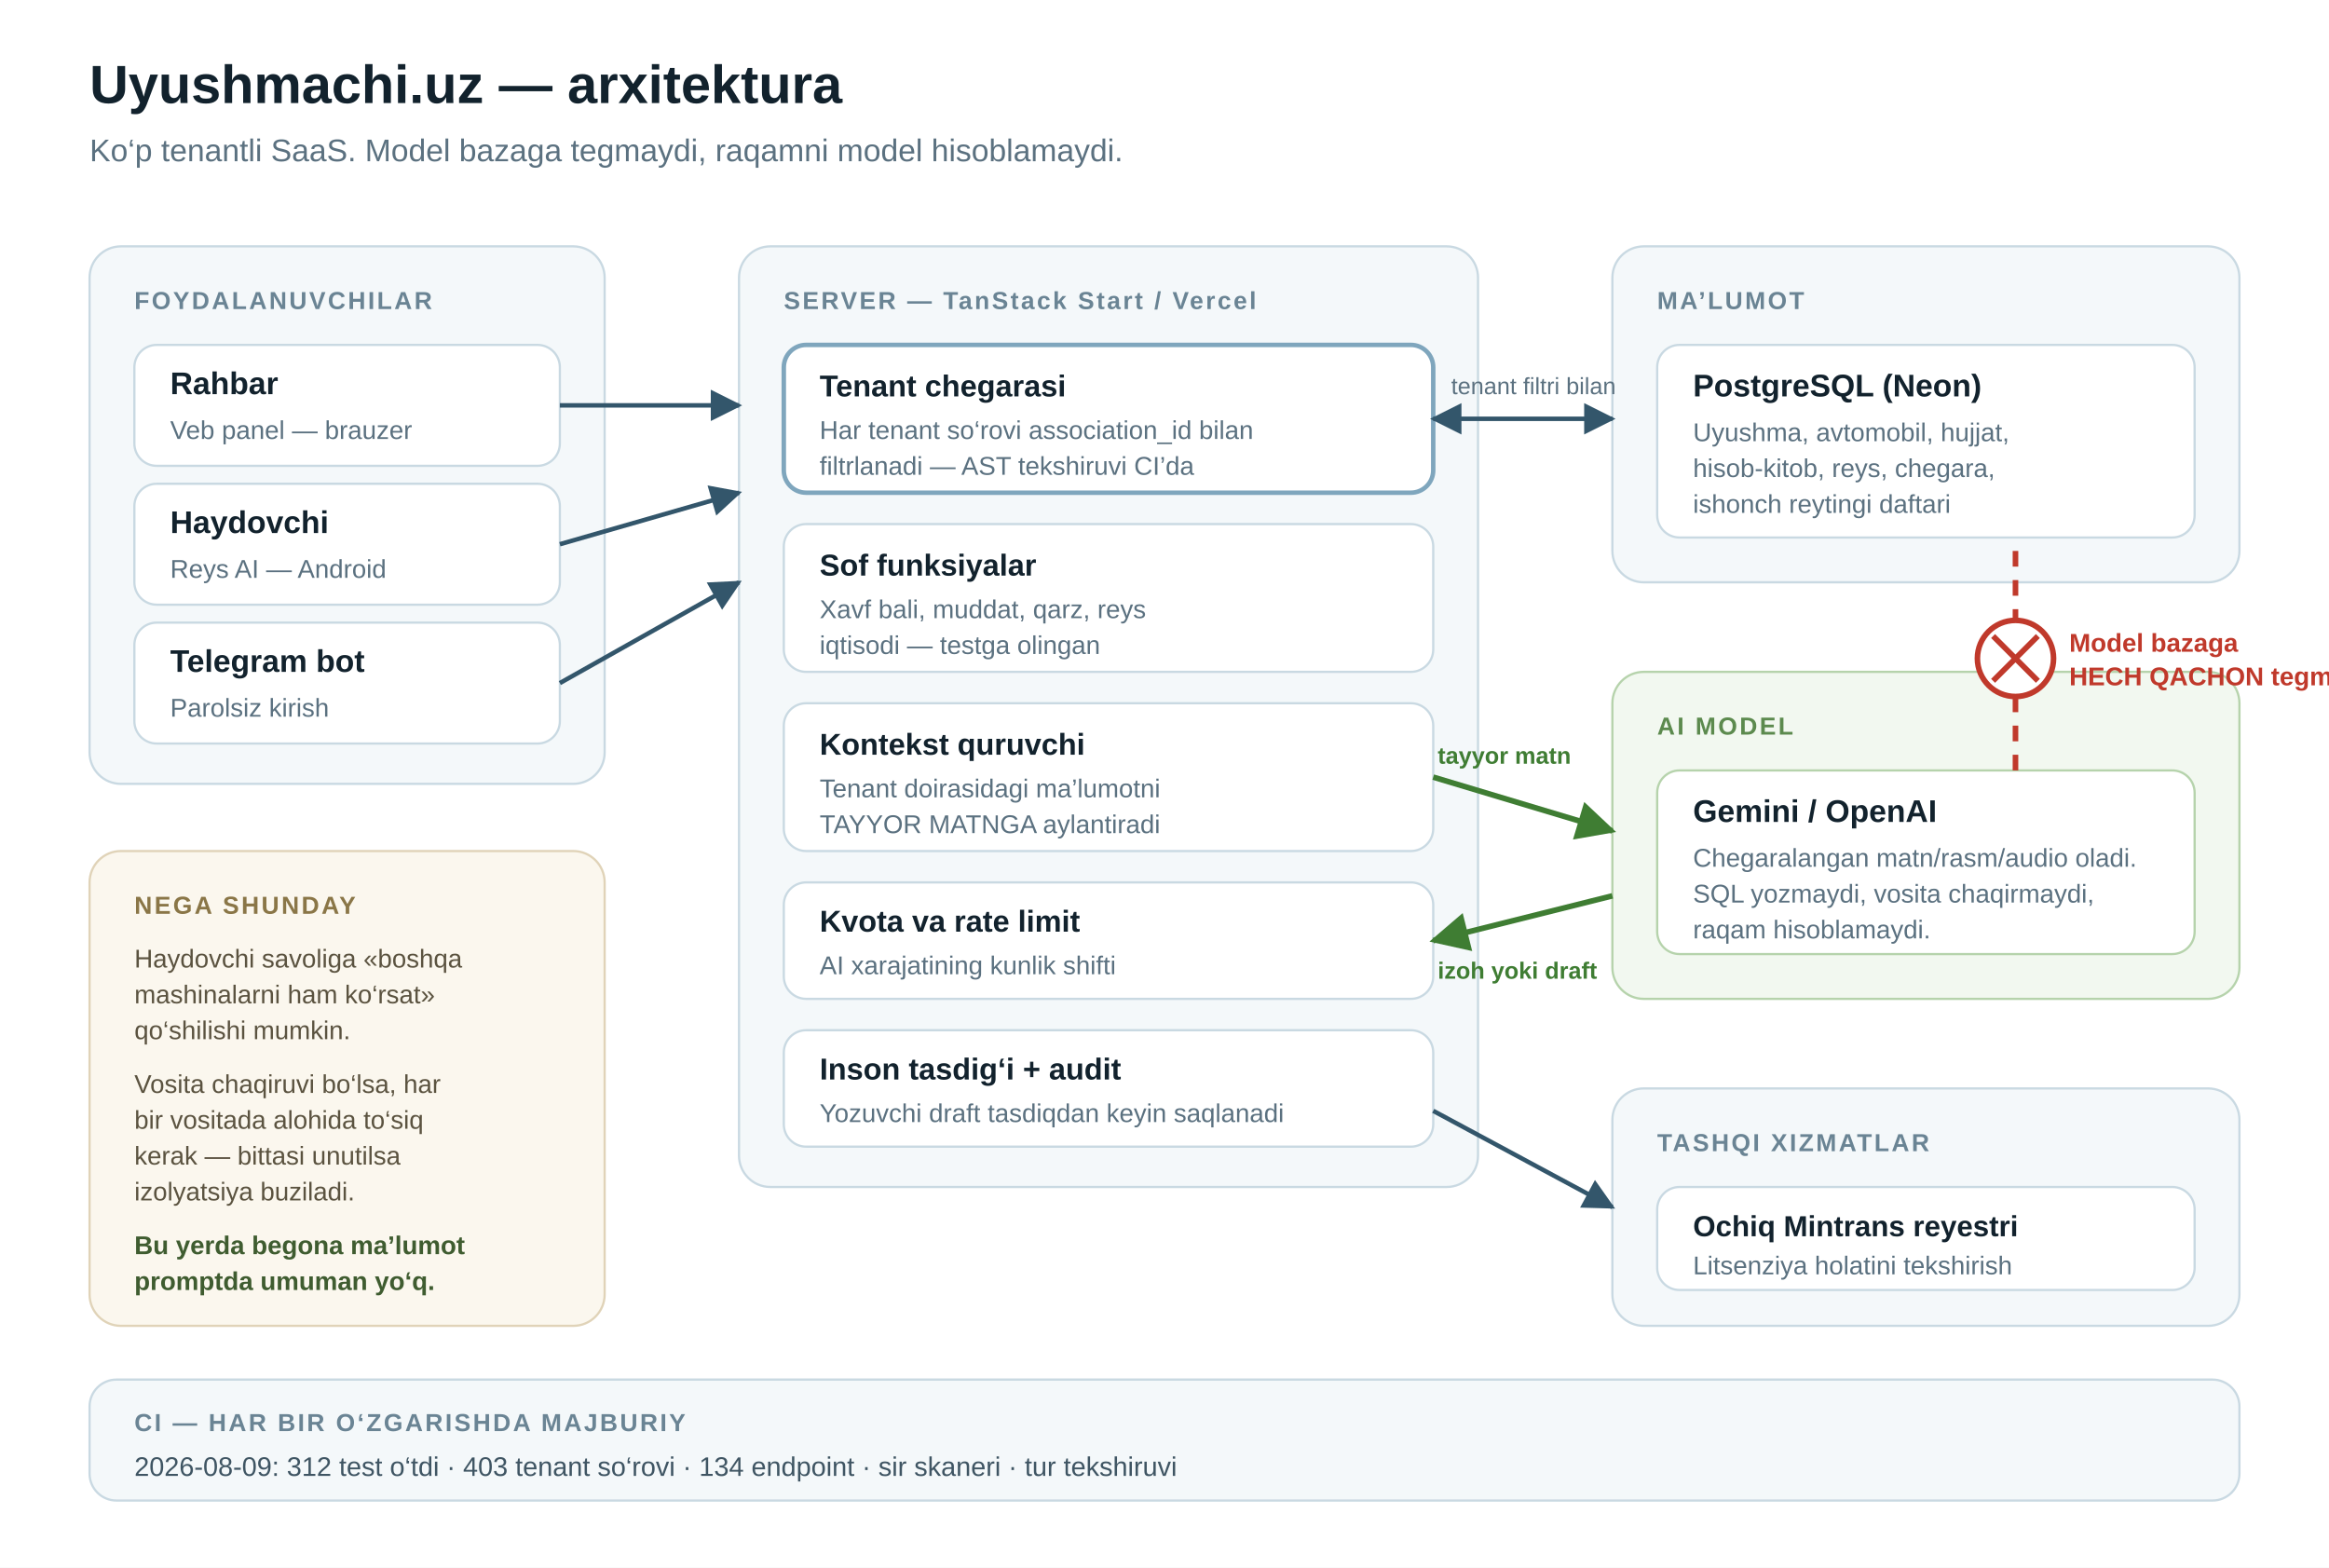
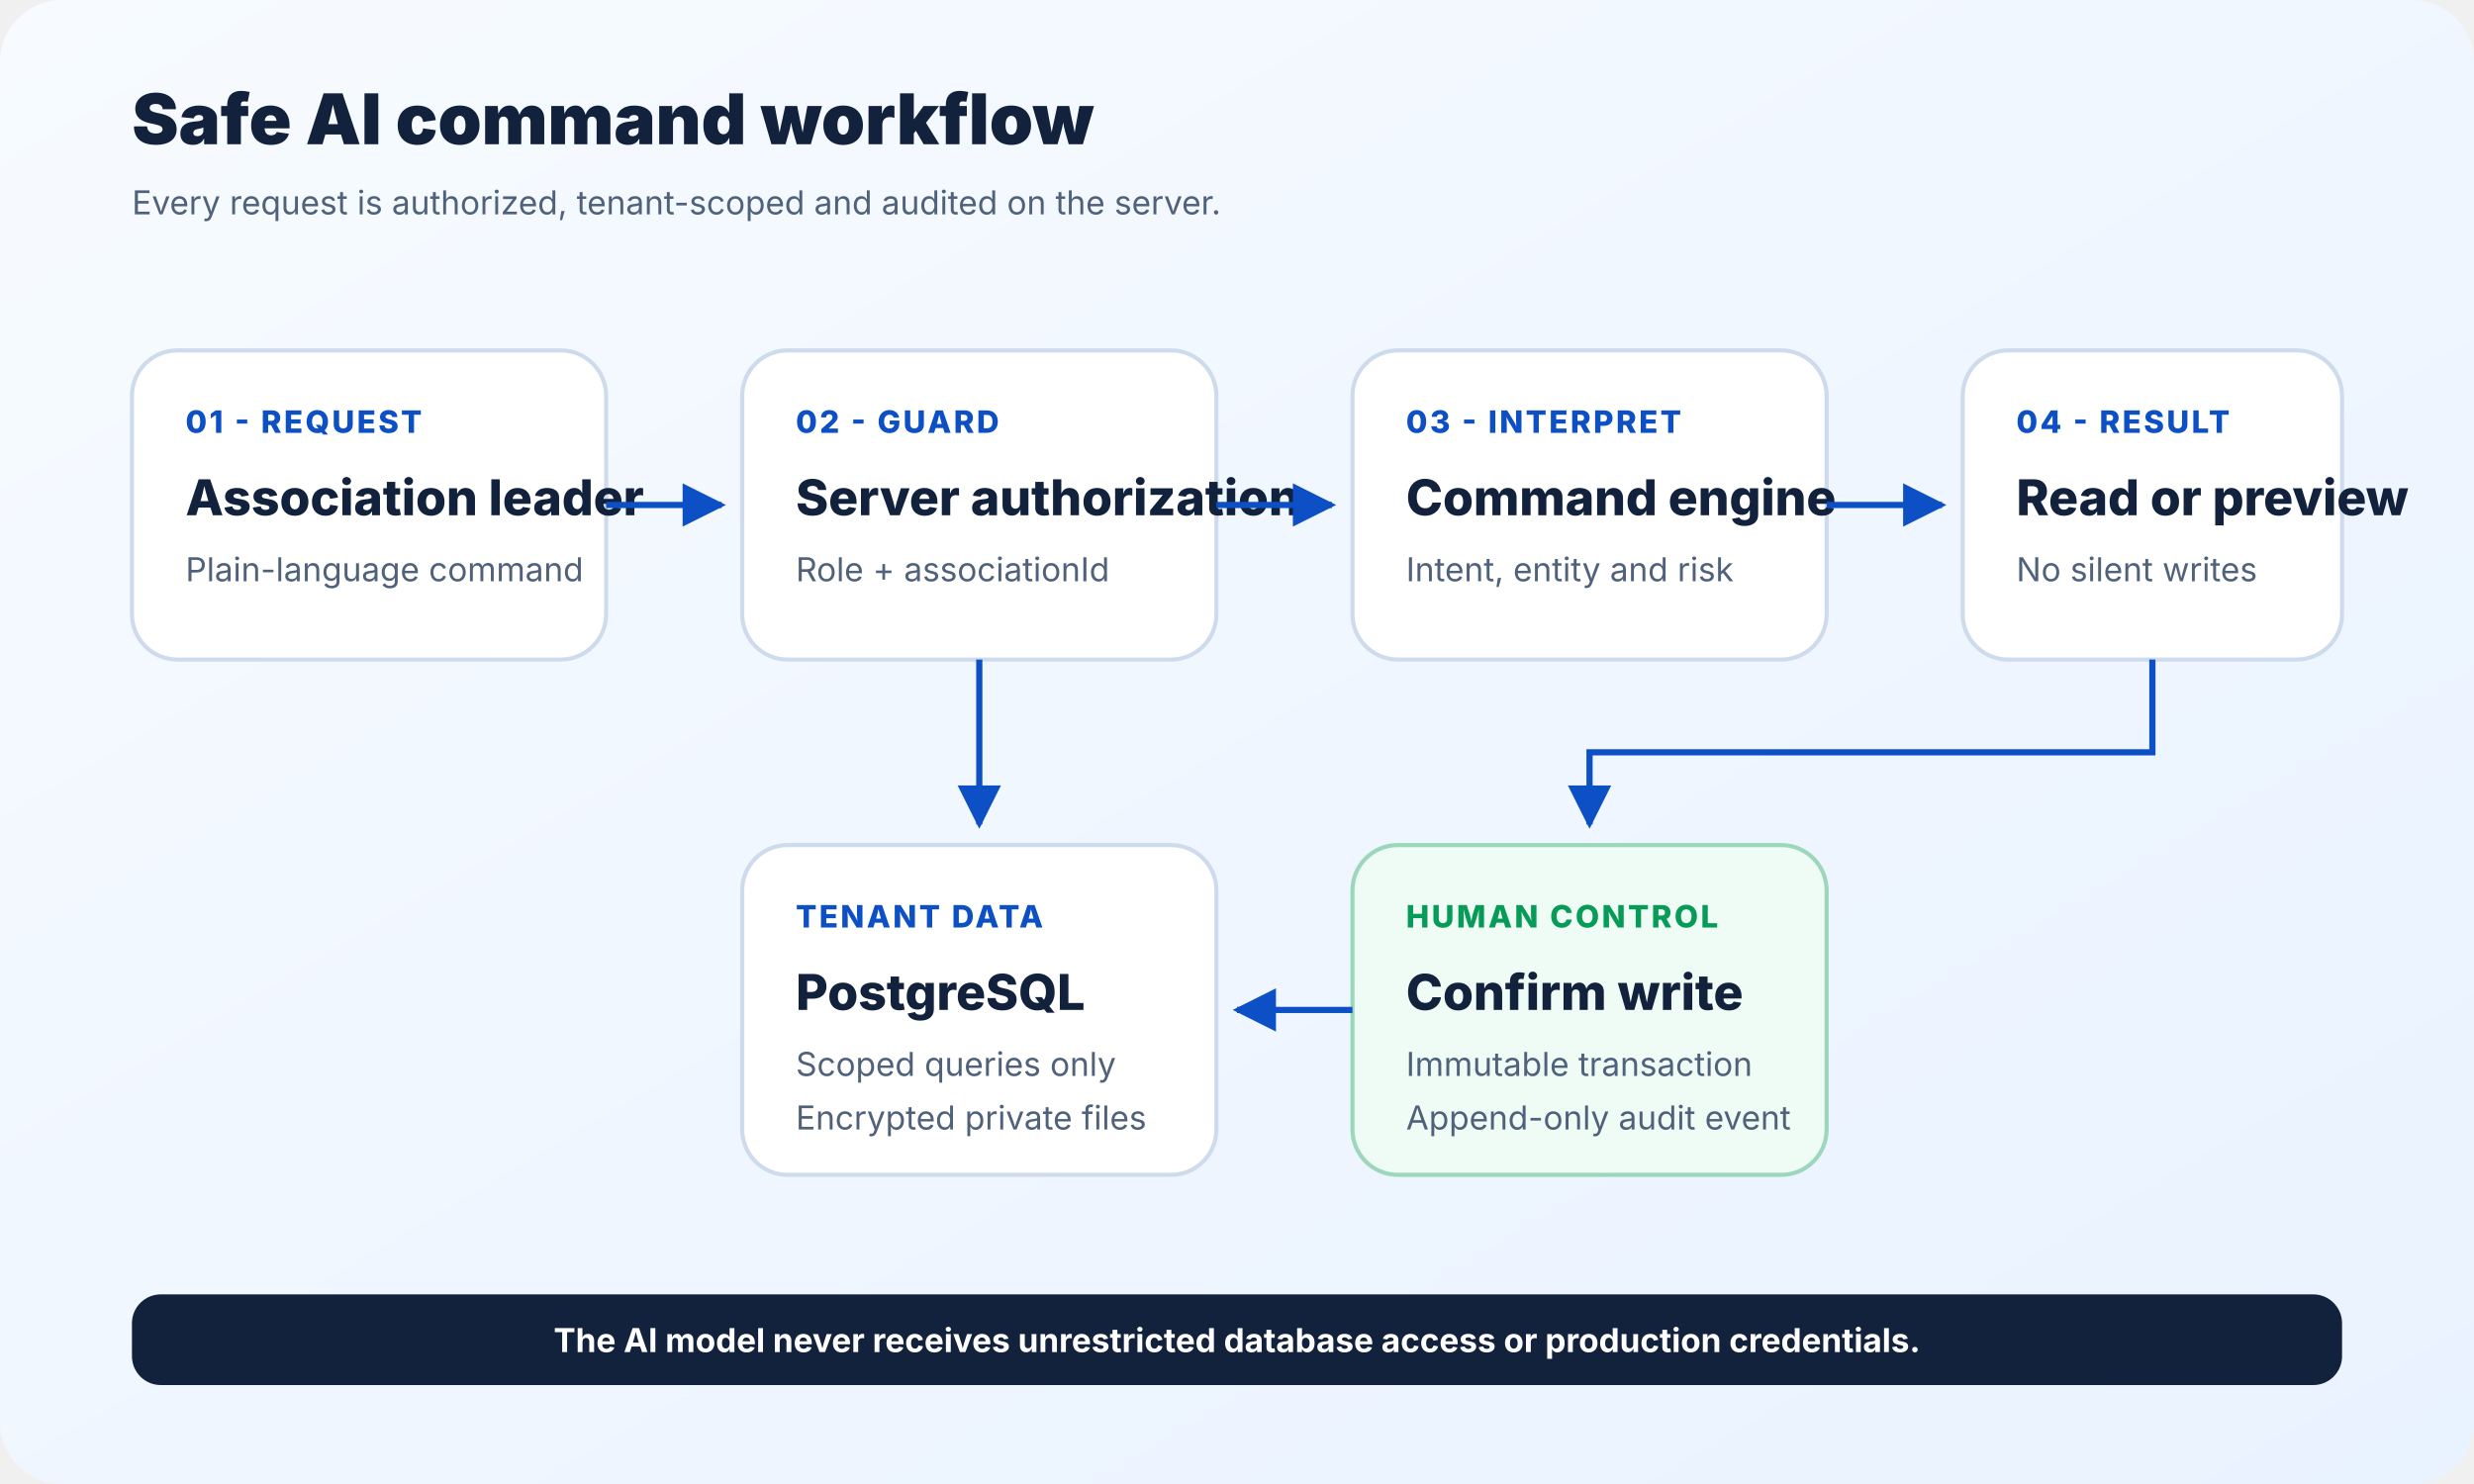
- <svg xmlns="http://www.w3.org/2000/svg" viewBox="0 0 1040 700" width="1040" height="700" font-family="Segoe UI, Arial, sans-serif">
+ <svg xmlns="http://www.w3.org/2000/svg" viewBox="0 0 1200 720" role="img" aria-labelledby="title description">
  <defs>
+     <linearGradient id="bg" x1="0" y1="0" x2="1" y2="1">
+       <stop offset="0" stop-color="#f7fbff" />
+       <stop offset="1" stop-color="#e9f2ff" />
+     </linearGradient>
    <marker id="arrow" viewBox="0 0 10 10" refX="9" refY="5" markerWidth="7" markerHeight="7" orient="auto-start-reverse">
-       <path d="M 0 0 L 10 5 L 0 10 z" fill="#33566b" />
+       <path d="M0 0 10 5 0 10Z" fill="#0d4fc4" />
    </marker>
-     <marker id="arrowGreen" viewBox="0 0 10 10" refX="9" refY="5" markerWidth="7" markerHeight="7" orient="auto-start-reverse">
-       <path d="M 0 0 L 10 5 L 0 10 z" fill="#3f7d33" />
-     </marker>
+     <style>
+       text { font-family: Inter, Segoe UI, Arial, sans-serif; fill: #12213c; }
+       .label { font-size: 15px; font-weight: 800; letter-spacing: 1.2px; fill: #0d4fc4; }
+       .title { font-size: 24px; font-weight: 800; }
+       .body { font-size: 16px; fill: #50627b; }
+       .green { fill: #079b58; }
+       .footer { fill: #ffffff; }
+       .card { fill: #ffffff; stroke: #cedbec; stroke-width: 2; }
+       .flow { fill: none; stroke: #0d4fc4; stroke-width: 3; marker-end: url(#arrow); }
+     </style>
  </defs>
-   <rect width="1040" height="700" fill="#ffffff" />
-   <text x="40" y="46" font-size="24" font-weight="700" fill="#12222d">Uyushmachi.uz — arxitektura</text>
-   <text x="40" y="72" font-size="14" fill="#5b7180">Ko‘p tenantli SaaS. Model bazaga tegmaydi, raqamni model hisoblamaydi.</text>
-   <rect x="40" y="110" width="230" height="240" rx="14" fill="#f4f8fa" stroke="#c9d9e2" />
-   <text x="60" y="138" font-size="11" font-weight="800" fill="#6a8494" letter-spacing="1">FOYDALANUVCHILAR</text>
-   <rect x="60" y="154" width="190" height="54" rx="10" fill="#ffffff" stroke="#c9d9e2" />
-   <text x="76" y="176" font-size="14" font-weight="700" fill="#12222d">Rahbar</text>
-   <text x="76" y="196" font-size="11.5" fill="#5b7180">Veb panel — brauzer</text>
-   <rect x="60" y="216" width="190" height="54" rx="10" fill="#ffffff" stroke="#c9d9e2" />
-   <text x="76" y="238" font-size="14" font-weight="700" fill="#12222d">Haydovchi</text>
-   <text x="76" y="258" font-size="11.5" fill="#5b7180">Reys AI — Android</text>
-   <rect x="60" y="278" width="190" height="54" rx="10" fill="#ffffff" stroke="#c9d9e2" />
-   <text x="76" y="300" font-size="14" font-weight="700" fill="#12222d">Telegram bot</text>
-   <text x="76" y="320" font-size="11.5" fill="#5b7180">Parolsiz kirish</text>
-   <rect x="330" y="110" width="330" height="420" rx="14" fill="#f4f8fa" stroke="#c9d9e2" />
-   <text x="350" y="138" font-size="11" font-weight="800" fill="#6a8494" letter-spacing="1">SERVER — TanStack Start / Vercel</text>
-   <rect x="350" y="154" width="290" height="66" rx="10" fill="#ffffff" stroke="#7fa6bd" stroke-width="2" />
-   <text x="366" y="177" font-size="13.5" font-weight="700" fill="#12222d">Tenant chegarasi</text>
-   <text x="366" y="196" font-size="11.5" fill="#5b7180">Har tenant so‘rovi association_id bilan</text>
-   <text x="366" y="212" font-size="11.5" fill="#5b7180">filtrlanadi — AST tekshiruvi CI’da</text>
-   <rect x="350" y="234" width="290" height="66" rx="10" fill="#ffffff" stroke="#c9d9e2" />
-   <text x="366" y="257" font-size="13.5" font-weight="700" fill="#12222d">Sof funksiyalar</text>
-   <text x="366" y="276" font-size="11.5" fill="#5b7180">Xavf bali, muddat, qarz, reys</text>
-   <text x="366" y="292" font-size="11.5" fill="#5b7180">iqtisodi — testga olingan</text>
-   <rect x="350" y="314" width="290" height="66" rx="10" fill="#ffffff" stroke="#c9d9e2" />
-   <text x="366" y="337" font-size="13.5" font-weight="700" fill="#12222d">Kontekst quruvchi</text>
-   <text x="366" y="356" font-size="11.5" fill="#5b7180">Tenant doirasidagi ma’lumotni</text>
-   <text x="366" y="372" font-size="11.5" fill="#5b7180">TAYYOR MATNGA aylantiradi</text>
-   <rect x="350" y="394" width="290" height="52" rx="10" fill="#ffffff" stroke="#c9d9e2" />
-   <text x="366" y="416" font-size="13.5" font-weight="700" fill="#12222d">Kvota va rate limit</text>
-   <text x="366" y="435" font-size="11.5" fill="#5b7180">AI xarajatining kunlik shifti</text>
-   <rect x="350" y="460" width="290" height="52" rx="10" fill="#ffffff" stroke="#c9d9e2" />
-   <text x="366" y="482" font-size="13.5" font-weight="700" fill="#12222d">Inson tasdig‘i + audit</text>
-   <text x="366" y="501" font-size="11.5" fill="#5b7180">Yozuvchi draft tasdiqdan keyin saqlanadi</text>
-   <rect x="720" y="110" width="280" height="150" rx="14" fill="#f4f8fa" stroke="#c9d9e2" />
-   <text x="740" y="138" font-size="11" font-weight="800" fill="#6a8494" letter-spacing="1">MA’LUMOT</text>
-   <rect x="740" y="154" width="240" height="86" rx="10" fill="#ffffff" stroke="#c9d9e2" />
-   <text x="756" y="177" font-size="14" font-weight="700" fill="#12222d">PostgreSQL (Neon)</text>
-   <text x="756" y="197" font-size="11.5" fill="#5b7180">Uyushma, avtomobil, hujjat,</text>
-   <text x="756" y="213" font-size="11.5" fill="#5b7180">hisob-kitob, reys, chegara,</text>
-   <text x="756" y="229" font-size="11.5" fill="#5b7180">ishonch reytingi daftari</text>
-   <rect x="720" y="300" width="280" height="146" rx="14" fill="#f2f8f0" stroke="#b6d3ac" />
-   <text x="740" y="328" font-size="11" font-weight="800" fill="#5c8a4e" letter-spacing="1">AI MODEL</text>
-   <rect x="740" y="344" width="240" height="82" rx="10" fill="#ffffff" stroke="#b6d3ac" />
-   <text x="756" y="367" font-size="14" font-weight="700" fill="#12222d">Gemini / OpenAI</text>
-   <text x="756" y="387" font-size="11.5" fill="#5b7180">Chegaralangan matn/rasm/audio oladi.</text>
-   <text x="756" y="403" font-size="11.5" fill="#5b7180">SQL yozmaydi, vosita chaqirmaydi,</text>
-   <text x="756" y="419" font-size="11.5" fill="#5b7180">raqam hisoblamaydi.</text>
-   <rect x="720" y="486" width="280" height="106" rx="14" fill="#f4f8fa" stroke="#c9d9e2" />
-   <text x="740" y="514" font-size="11" font-weight="800" fill="#6a8494" letter-spacing="1">TASHQI XIZMATLAR</text>
-   <rect x="740" y="530" width="240" height="46" rx="10" fill="#ffffff" stroke="#c9d9e2" />
-   <text x="756" y="552" font-size="13" font-weight="700" fill="#12222d">Ochiq Mintrans reyestri</text>
-   <text x="756" y="569" font-size="11.5" fill="#5b7180">Litsenziya holatini tekshirish</text>
-   <path d="M 250 181 L 330 181" stroke="#33566b" stroke-width="2" fill="none" marker-end="url(#arrow)" />
-   <path d="M 250 243 L 330 220" stroke="#33566b" stroke-width="2" fill="none" marker-end="url(#arrow)" />
-   <path d="M 250 305 L 330 260" stroke="#33566b" stroke-width="2" fill="none" marker-end="url(#arrow)" />
-   <path d="M 640 187 L 720 187" stroke="#33566b" stroke-width="2" fill="none" marker-end="url(#arrow)" marker-start="url(#arrow)" />
-   <text x="648" y="176" font-size="10.5" fill="#5b7180">tenant filtri bilan</text>
-   <path d="M 640 347 L 720 371" stroke="#3f7d33" stroke-width="2.5" fill="none" marker-end="url(#arrowGreen)" />
-   <text x="642" y="341" font-size="10.5" font-weight="700" fill="#3f7d33">tayyor matn</text>
-   <path d="M 720 400 L 640 420" stroke="#3f7d33" stroke-width="2.5" fill="none" marker-end="url(#arrowGreen)" />
-   <text x="642" y="437" font-size="10.5" font-weight="700" fill="#3f7d33">izoh yoki draft</text>
-   <path d="M 640 496 L 720 539" stroke="#33566b" stroke-width="2" fill="none" marker-end="url(#arrow)" />
-   <path d="M 900 344 L 900 244" stroke="#c0392b" stroke-width="2.5" stroke-dasharray="7 6" fill="none" />
-   <circle cx="900" cy="294" r="17" fill="#ffffff" stroke="#c0392b" stroke-width="2.5" />
-   <path d="M 890 284 L 910 304 M 910 284 L 890 304" stroke="#c0392b" stroke-width="2.5" />
-   <text x="924" y="291" font-size="11.5" font-weight="700" fill="#c0392b">Model bazaga</text>
-   <text x="924" y="306" font-size="11.5" font-weight="700" fill="#c0392b">HECH QACHON tegmaydi</text>
-   <rect x="40" y="380" width="230" height="212" rx="14" fill="#fbf7ee" stroke="#e0d3b8" />
-   <text x="60" y="408" font-size="11" font-weight="800" fill="#8a7647" letter-spacing="1">NEGA SHUNDAY</text>
-   <text x="60" y="432" font-size="11.5" fill="#5b5340">Haydovchi savoliga «boshqa</text>
-   <text x="60" y="448" font-size="11.5" fill="#5b5340">mashinalarni ham ko‘rsat»</text>
-   <text x="60" y="464" font-size="11.5" fill="#5b5340">qo‘shilishi mumkin.</text>
-   <text x="60" y="488" font-size="11.5" fill="#5b5340">Vosita chaqiruvi bo‘lsa, har</text>
-   <text x="60" y="504" font-size="11.5" fill="#5b5340">bir vositada alohida to‘siq</text>
-   <text x="60" y="520" font-size="11.5" fill="#5b5340">kerak — bittasi unutilsa</text>
-   <text x="60" y="536" font-size="11.5" fill="#5b5340">izolyatsiya buziladi.</text>
-   <text x="60" y="560" font-size="11.5" font-weight="700" fill="#3f5c30">Bu yerda begona ma’lumot</text>
-   <text x="60" y="576" font-size="11.5" font-weight="700" fill="#3f5c30">promptda umuman yo‘q.</text>
-   <rect x="40" y="616" width="960" height="54" rx="12" fill="#f4f8fa" stroke="#c9d9e2" />
-   <text x="60" y="639" font-size="11" font-weight="800" fill="#6a8494" letter-spacing="1">CI — HAR BIR O‘ZGARISHDA MAJBURIY</text>
-   <text x="60" y="659" font-size="12" fill="#3f5563">2026-08-09: 312 test o‘tdi  ·  403 tenant so‘rovi  ·  134 endpoint  ·  sir skaneri  ·  tur tekshiruvi</text>
+   <rect width="1200" height="720" rx="30" fill="url(#bg)" />
+   <text x="64" y="70" font-size="34" font-weight="850">Safe AI command workflow</text>
+   <text x="64" y="104" class="body">Every request is authorized, tenant-scoped and audited on the server.</text>
+   <rect class="card" x="64" y="170" width="230" height="150" rx="22" />
+   <text x="90" y="210" class="label">01 - REQUEST</text>
+   <text x="90" y="250" class="title">Association leader</text>
+   <text x="90" y="282" class="body">Plain-language command</text>
+   <rect class="card" x="360" y="170" width="230" height="150" rx="22" />
+   <text x="386" y="210" class="label">02 - GUARD</text>
+   <text x="386" y="250" class="title">Server authorization</text>
+   <text x="386" y="282" class="body">Role + associationId</text>
+   <rect class="card" x="656" y="170" width="230" height="150" rx="22" />
+   <text x="682" y="210" class="label">03 - INTERPRET</text>
+   <text x="682" y="250" class="title">Command engine</text>
+   <text x="682" y="282" class="body">Intent, entity and risk</text>
+   <rect class="card" x="952" y="170" width="184" height="150" rx="22" />
+   <text x="978" y="210" class="label">04 - RESULT</text>
+   <text x="978" y="250" class="title">Read or preview</text>
+   <text x="978" y="282" class="body">No silent writes</text>
+   <path class="flow" d="M294 245H350" />
+   <path class="flow" d="M590 245H646" />
+   <path class="flow" d="M886 245H942" />
+   <rect class="card" x="360" y="410" width="230" height="160" rx="22" />
+   <text x="386" y="450" class="label">TENANT DATA</text>
+   <text x="386" y="490" class="title">PostgreSQL</text>
+   <text x="386" y="522" class="body">Scoped queries only</text>
+   <text x="386" y="548" class="body">Encrypted private files</text>
+   <rect x="656" y="410" width="230" height="160" rx="22" fill="#effbf5" stroke="#9dd7bb" stroke-width="2" />
+   <text x="682" y="450" class="label green">HUMAN CONTROL</text>
+   <text x="682" y="490" class="title">Confirm write</text>
+   <text x="682" y="522" class="body">Immutable transaction</text>
+   <text x="682" y="548" class="body">Append-only audit event</text>
+   <path class="flow" d="M475 320V400" />
+   <path class="flow" d="M1044 320V365H771V400" />
+   <path class="flow" d="M656 490H600" />
+   <rect x="64" y="628" width="1072" height="44" rx="14" fill="#12213c" />
+   <text x="600" y="656" class="footer" text-anchor="middle" font-size="16" font-weight="700">The AI model never receives unrestricted database access or production credentials.</text>
</svg>
